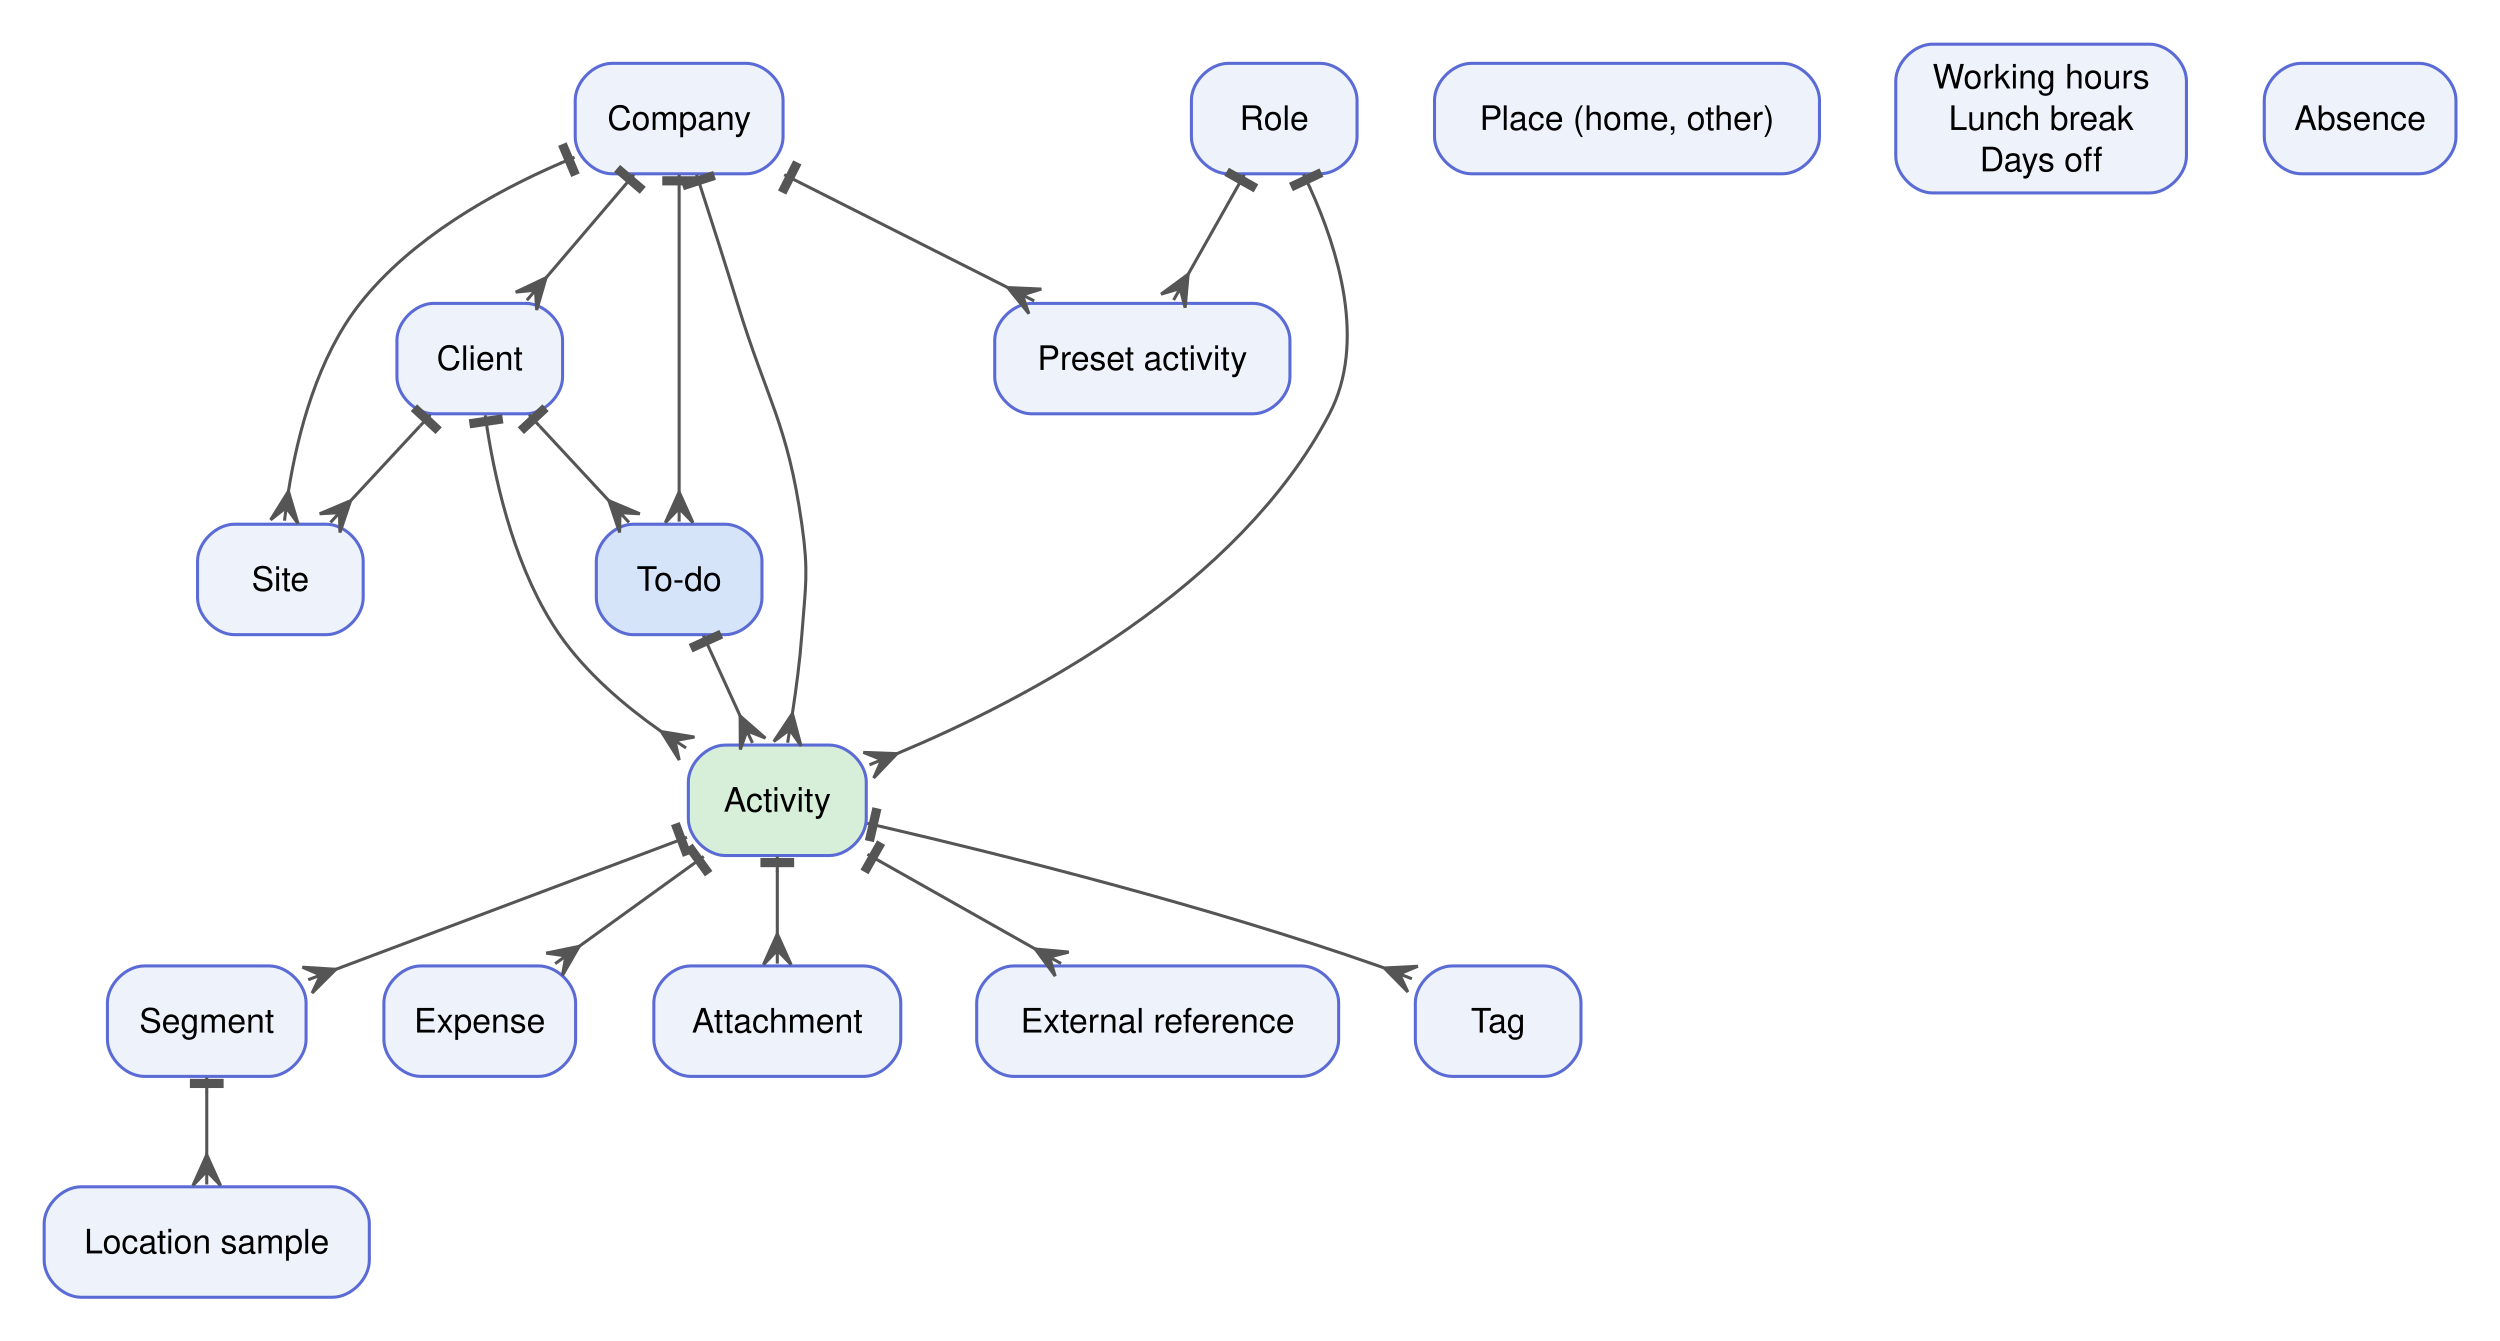
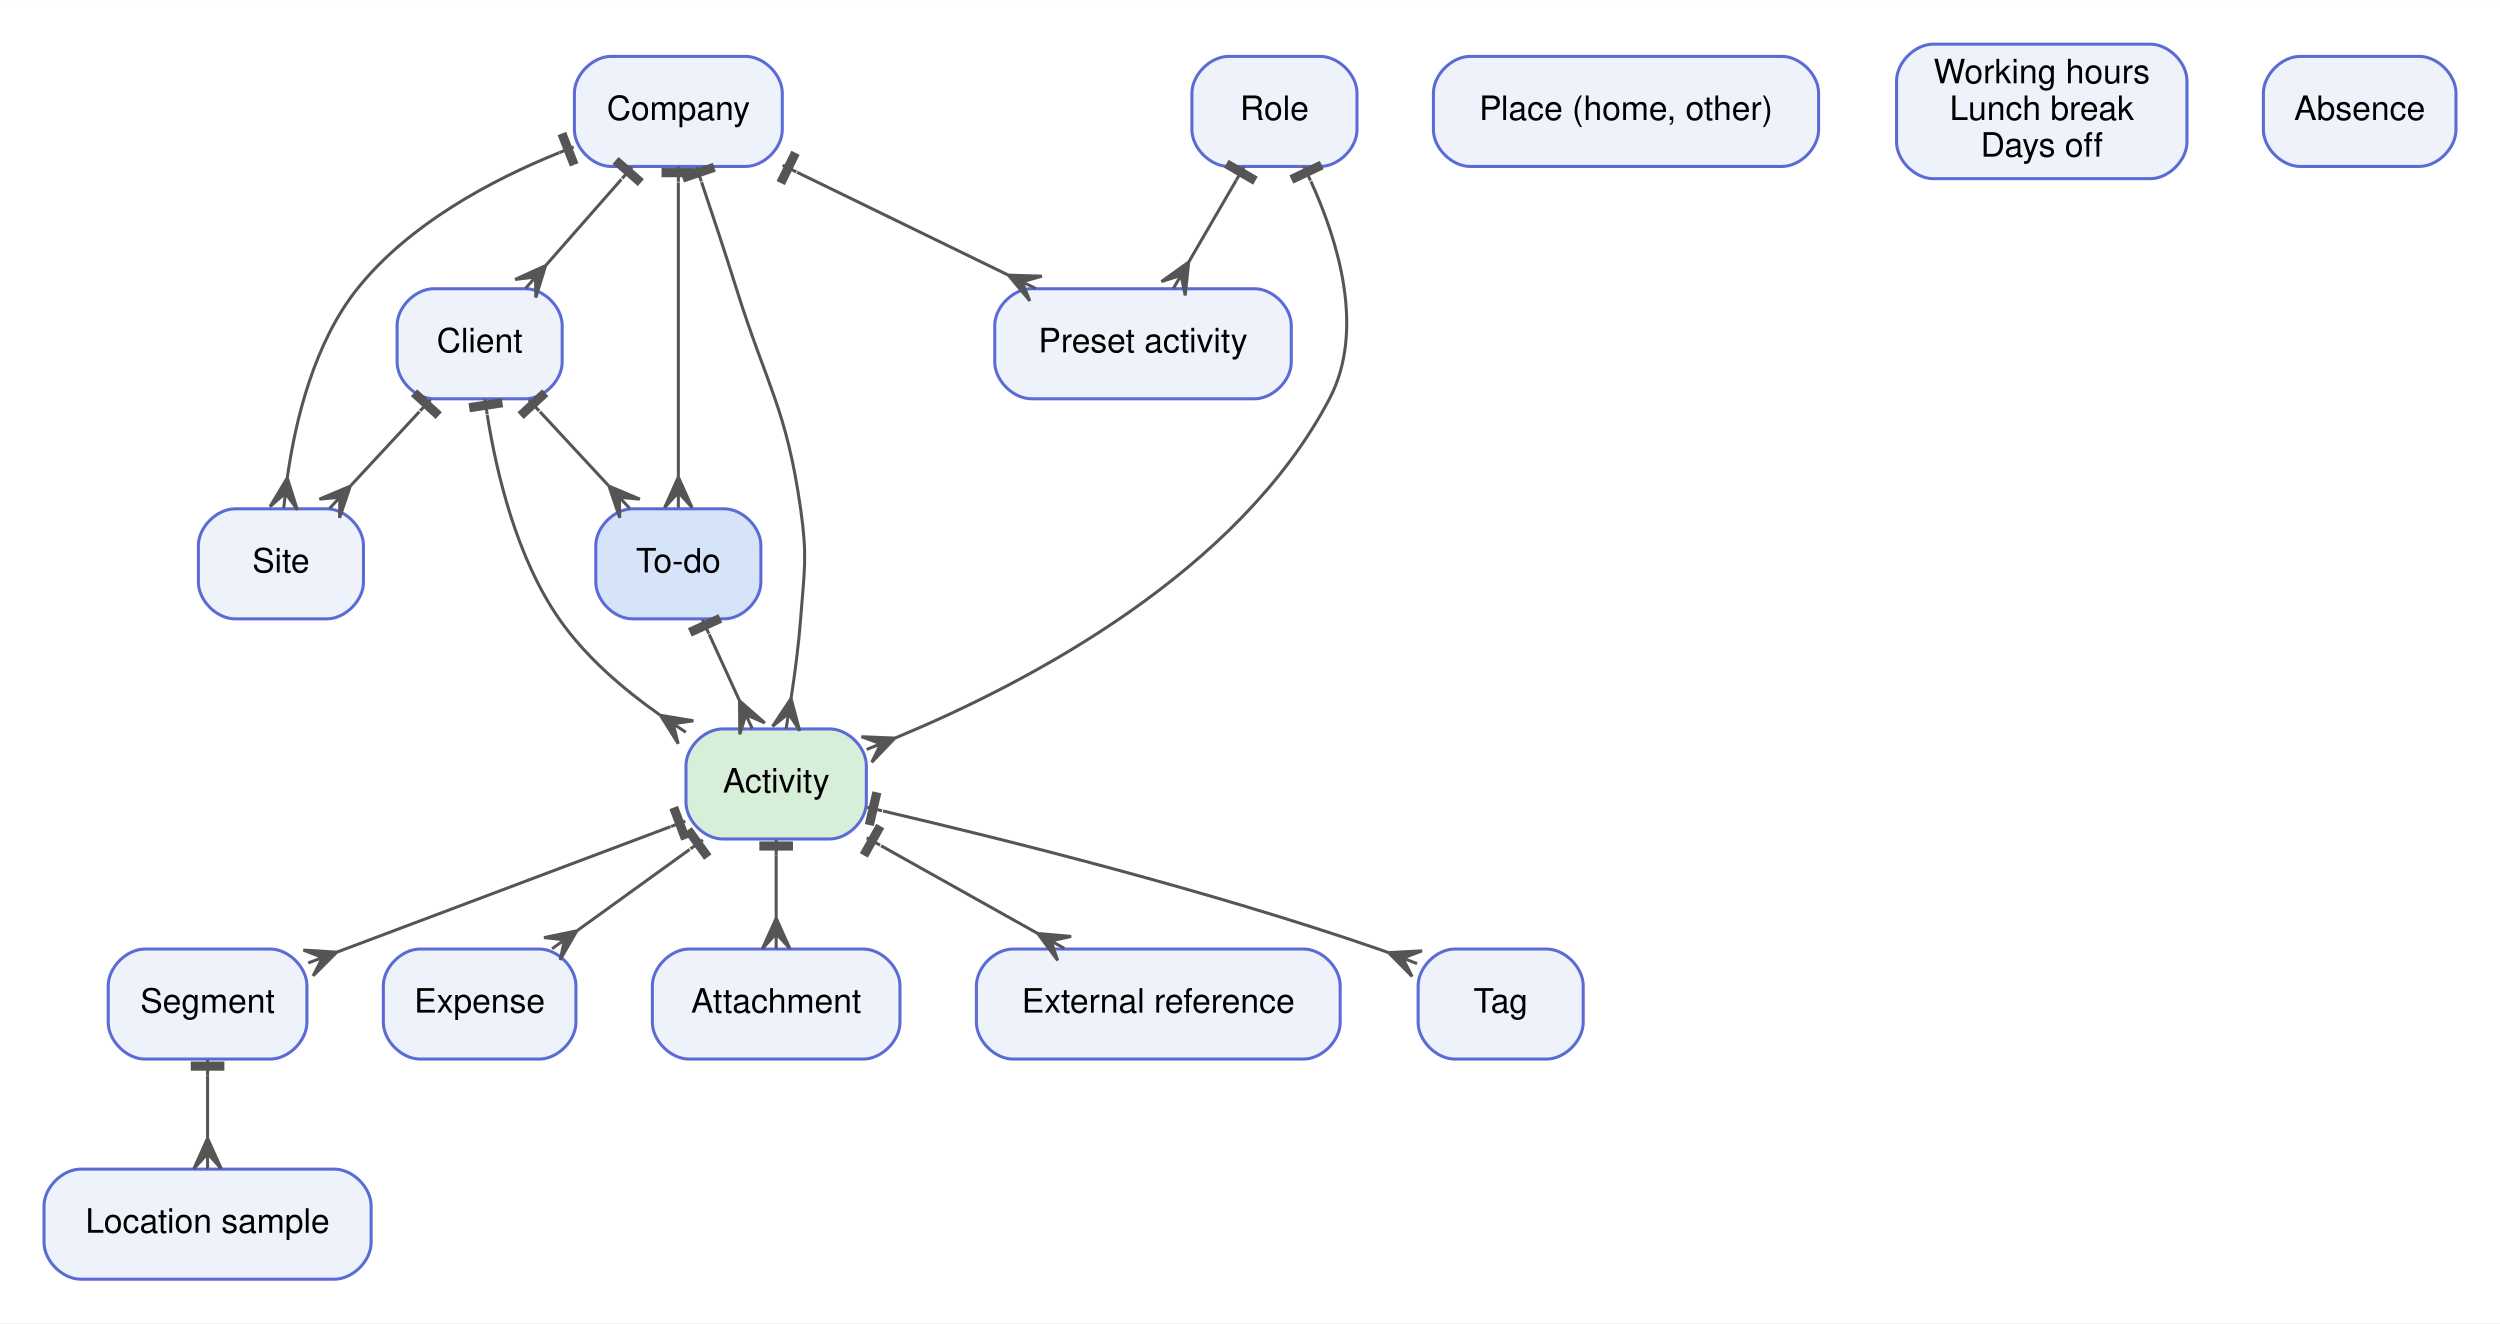
- <svg xmlns="http://www.w3.org/2000/svg" width="815pt" height="437pt" viewBox="0.00 0.00 815.00 437.00">
-   <g id="graph0" class="graph" transform="scale(1 1) rotate(0) translate(14.4 422.9)">
-     <polygon fill="white" stroke="none" points="-14.4,14.4 -14.4,-422.9 800.65,-422.9 800.65,14.4 -14.4,14.4" />
+ <svg xmlns="http://www.w3.org/2000/svg" width="818pt" height="433pt" viewBox="0.00 0.00 817.80 432.80">
+   <g id="graph0" class="graph" transform="scale(1 1) rotate(0) translate(14.4 418.4)">
+     <polygon fill="white" stroke="transparent" points="-14.4,14.4 -14.4,-418.4 803.4,-418.4 803.4,14.4 -14.4,14.4" />
    <g id="node1" class="node">
-       <path fill="#eef2fb" stroke="#5b6bd6" d="M228.88,-402.25C228.88,-402.25 185.12,-402.25 185.12,-402.25 179.12,-402.25 173.12,-396.25 173.12,-390.25 173.12,-390.25 173.12,-378.25 173.12,-378.25 173.12,-372.25 179.12,-366.25 185.12,-366.25 185.12,-366.25 228.88,-366.25 228.88,-366.25 234.88,-366.25 240.88,-372.25 240.88,-378.25 240.88,-378.25 240.88,-390.25 240.88,-390.25 240.88,-396.25 234.88,-402.25 228.88,-402.25" />
-       <text xml:space="preserve" text-anchor="middle" x="207" y="-380.55" font-family="Helvetica,sans-Serif" font-size="11.00">Company</text>
+       <path fill="#eef2fb" stroke="#5b6bd6" d="M229.5,-400C229.5,-400 185.5,-400 185.5,-400 179.5,-400 173.5,-394 173.5,-388 173.5,-388 173.5,-376 173.5,-376 173.5,-370 179.5,-364 185.5,-364 185.5,-364 229.5,-364 229.5,-364 235.5,-364 241.5,-370 241.5,-376 241.5,-376 241.5,-388 241.5,-388 241.5,-394 235.5,-400 229.5,-400" />
+       <text text-anchor="middle" x="207.5" y="-379.2" font-family="Helvetica,sans-Serif" font-size="11.00">Company</text>
    </g>
    <g id="node2" class="node">
-       <path fill="#eef2fb" stroke="#5b6bd6" d="M157,-324C157,-324 127,-324 127,-324 121,-324 115,-318 115,-312 115,-312 115,-300 115,-300 115,-294 121,-288 127,-288 127,-288 157,-288 157,-288 163,-288 169,-294 169,-300 169,-300 169,-312 169,-312 169,-318 163,-324 157,-324" />
-       <text xml:space="preserve" text-anchor="middle" x="142" y="-302.3" font-family="Helvetica,sans-Serif" font-size="11.00">Client</text>
+       <path fill="#eef2fb" stroke="#5b6bd6" d="M157.5,-324C157.5,-324 127.5,-324 127.5,-324 121.5,-324 115.5,-318 115.5,-312 115.5,-312 115.5,-300 115.5,-300 115.5,-294 121.5,-288 127.5,-288 127.5,-288 157.5,-288 157.5,-288 163.5,-288 169.5,-294 169.5,-300 169.5,-300 169.5,-312 169.5,-312 169.5,-318 163.5,-324 157.5,-324" />
+       <text text-anchor="middle" x="142.5" y="-303.2" font-family="Helvetica,sans-Serif" font-size="11.00">Client</text>
    </g>
    <g id="edge1" class="edge">
-       <path fill="none" stroke="#555555" d="M189.19,-362.36C181.28,-353.08 171.89,-342.07 163.59,-332.32" />
-       <polygon fill="#555555" stroke="#555555" points="195.41,-361.94 187.8,-368.43 186.5,-366.91 194.11,-360.42 195.41,-361.94" />
-       <polyline fill="none" stroke="#555555" points="192.25,-365.95 189.01,-362.14" />
-       <polygon fill="#555555" stroke="#555555" points="163.62,-332.36 160.56,-321.83 160.16,-328.3 157.35,-325.01 157.35,-325.01 157.35,-325.01 160.16,-328.3 153.71,-327.67 163.62,-332.36" />
+       <path fill="none" stroke="#555555" d="M188.86,-359.78C181.17,-351.02 172.2,-340.81 164.21,-331.71" />
+       <polygon fill="#555555" stroke="#555555" points="195.52,-359.79 188.01,-366.39 186.69,-364.88 194.2,-358.28 195.52,-359.79" />
+       <polyline fill="none" stroke="#555555" points="192.42,-363.84 189.12,-360.08 " />
+       <polygon fill="#555555" stroke="#555555" points="164.09,-331.58 160.87,-321.1 160.79,-327.83 157.49,-324.07 157.49,-324.07 157.49,-324.07 160.79,-327.83 154.11,-327.04 164.09,-331.58 164.09,-331.58" />
    </g>
    <g id="node3" class="node">
-       <path fill="#eef2fb" stroke="#5b6bd6" d="M92,-252C92,-252 62,-252 62,-252 56,-252 50,-246 50,-240 50,-240 50,-228 50,-228 50,-222 56,-216 62,-216 62,-216 92,-216 92,-216 98,-216 104,-222 104,-228 104,-228 104,-240 104,-240 104,-246 98,-252 92,-252" />
-       <text xml:space="preserve" text-anchor="middle" x="77" y="-230.3" font-family="Helvetica,sans-Serif" font-size="11.00">Site</text>
+       <path fill="#eef2fb" stroke="#5b6bd6" d="M92.5,-252C92.5,-252 62.5,-252 62.5,-252 56.5,-252 50.5,-246 50.5,-240 50.5,-240 50.5,-228 50.5,-228 50.5,-222 56.5,-216 62.5,-216 62.5,-216 92.5,-216 92.5,-216 98.5,-216 104.5,-222 104.5,-228 104.5,-228 104.5,-240 104.5,-240 104.5,-246 98.5,-252 92.5,-252" />
+       <text text-anchor="middle" x="77.5" y="-231.2" font-family="Helvetica,sans-Serif" font-size="11.00">Site</text>
    </g>
    <g id="edge2" class="edge">
-       <path fill="none" stroke="#555555" d="M168.55,-369.79C146.43,-360.22 119.79,-345.25 103,-324 89.09,-306.39 82.62,-281.57 79.61,-262.61" />
-       <polygon fill="#555555" stroke="#555555" points="173.93,-366.64 170.04,-375.85 168.2,-375.07 172.09,-365.86 173.93,-366.64" />
-       <polyline fill="none" stroke="#555555" points="172.91,-371.64 168.3,-369.69" />
-       <polygon fill="#555555" stroke="#555555" points="79.63,-262.73 82.74,-252.22 78.91,-257.45 78.33,-253.15 78.33,-253.15 78.33,-253.15 78.91,-257.45 73.82,-253.43 79.63,-262.73" />
+       <path fill="none" stroke="#555555" d="M168.58,-368.53C146.23,-359.5 119.35,-345.11 102.5,-324 88.46,-306.41 82.3,-281.38 79.6,-262.34" />
+       <polygon fill="#555555" stroke="#555555" points="174.17,-365.36 170.51,-374.67 168.65,-373.93 172.31,-364.63 174.17,-365.36" />
+       <polyline fill="none" stroke="#555555" points="173.27,-370.38 168.62,-368.55 " />
+       <polygon fill="#555555" stroke="#555555" points="79.57,-262.13 82.87,-251.67 78.99,-257.16 78.4,-252.2 78.4,-252.2 78.4,-252.2 78.99,-257.16 73.93,-252.72 79.57,-262.13 79.57,-262.13" />
    </g>
    <g id="node4" class="node">
-       <path fill="#d7efd9" stroke="#5b6bd6" d="M256,-180C256,-180 222,-180 222,-180 216,-180 210,-174 210,-168 210,-168 210,-156 210,-156 210,-150 216,-144 222,-144 222,-144 256,-144 256,-144 262,-144 268,-150 268,-156 268,-156 268,-168 268,-168 268,-174 262,-180 256,-180" />
-       <text xml:space="preserve" text-anchor="middle" x="239" y="-158.3" font-family="Helvetica,sans-Serif" font-size="11.00">Activity</text>
+       <path fill="#d7efd9" stroke="#5b6bd6" d="M257,-180C257,-180 222,-180 222,-180 216,-180 210,-174 210,-168 210,-168 210,-156 210,-156 210,-150 216,-144 222,-144 222,-144 257,-144 257,-144 263,-144 269,-150 269,-156 269,-156 269,-168 269,-168 269,-174 263,-180 257,-180" />
+       <text text-anchor="middle" x="239.5" y="-159.2" font-family="Helvetica,sans-Serif" font-size="11.00">Activity</text>
    </g>
    <g id="edge4" class="edge">
-       <path fill="none" stroke="#555555" d="M214.19,-361.31C217.8,-350.16 222.21,-336.38 226,-324 235.76,-292.13 242.29,-285 247,-252 249.26,-236.16 248.2,-231.96 247,-216 246.37,-207.61 245.19,-198.54 243.92,-190.31" />
-       <polygon fill="#555555" stroke="#555555" points="217.76,-366.51 208.25,-363.42 208.86,-361.52 218.37,-364.61 217.76,-366.51" />
-       <polyline fill="none" stroke="#555555" points="212.69,-365.92 214.24,-361.16" />
-       <polygon fill="#555555" stroke="#555555" points="243.92,-190.31 246.74,-179.71 243.06,-185.05 242.36,-180.77 242.36,-180.77 242.36,-180.77 243.06,-185.05 237.86,-181.17 243.92,-190.31" />
+       <path fill="none" stroke="#555555" d="M215.09,-358.87C218.65,-348.34 222.89,-335.55 226.5,-324 236.44,-292.18 242.79,-285 247.5,-252 249.76,-236.16 248.7,-231.96 247.5,-216 246.86,-207.52 245.66,-198.34 244.38,-190.04" />
+       <polygon fill="#555555" stroke="#555555" points="218.46,-364.5 208.99,-361.29 209.64,-359.4 219.11,-362.61 218.46,-364.5" />
+       <polyline fill="none" stroke="#555555" points="213.41,-363.84 215.01,-359.11 " />
+       <polygon fill="#555555" stroke="#555555" points="244.37,-189.98 247.19,-179.38 243.56,-185.05 242.75,-180.11 242.75,-180.11 242.75,-180.11 243.56,-185.05 238.31,-180.84 244.37,-189.98 244.37,-189.98" />
    </g>
    <g id="node11" class="node">
-       <path fill="#d6e4fa" stroke="#5b6bd6" d="M222,-252C222,-252 192,-252 192,-252 186,-252 180,-246 180,-240 180,-240 180,-228 180,-228 180,-222 186,-216 192,-216 192,-216 222,-216 222,-216 228,-216 234,-222 234,-228 234,-228 234,-240 234,-240 234,-246 228,-252 222,-252" />
-       <text xml:space="preserve" text-anchor="middle" x="207" y="-230.3" font-family="Helvetica,sans-Serif" font-size="11.00">To-do</text>
+       <path fill="#d6e4fa" stroke="#5b6bd6" d="M222.5,-252C222.5,-252 192.5,-252 192.5,-252 186.5,-252 180.5,-246 180.5,-240 180.5,-240 180.5,-228 180.5,-228 180.5,-222 186.5,-216 192.5,-216 192.5,-216 222.5,-216 222.5,-216 228.5,-216 234.5,-222 234.5,-228 234.5,-228 234.5,-240 234.5,-240 234.5,-246 228.5,-252 222.5,-252" />
+       <text text-anchor="middle" x="207.5" y="-231.2" font-family="Helvetica,sans-Serif" font-size="11.00">To-do</text>
    </g>
    <g id="edge14" class="edge">
-       <path fill="none" stroke="#555555" d="M207,-361.02C207,-334.76 207,-291.04 207,-262.62" />
-       <polygon fill="#555555" stroke="#555555" points="212,-364.95 202,-364.95 202,-362.95 212,-362.95 212,-364.95" />
-       <polyline fill="none" stroke="#555555" points="207,-365.95 207,-360.95" />
-       <polygon fill="#555555" stroke="#555555" points="207,-262.52 211.5,-252.52 207,-257.19 207,-252.86 207,-252.86 207,-252.86 207,-257.19 202.5,-252.52 207,-262.52" />
+       <path fill="none" stroke="#555555" d="M207.5,-358.78C207.5,-333.01 207.5,-290.51 207.5,-262.63" />
+       <polygon fill="#555555" stroke="#555555" points="212.5,-362.97 202.5,-362.97 202.5,-360.97 212.5,-360.97 212.5,-362.97" />
+       <polyline fill="none" stroke="#555555" points="207.5,-363.97 207.5,-358.97 " />
+       <polygon fill="#555555" stroke="#555555" points="207.5,-262.38 212,-252.38 207.5,-257.38 207.5,-252.38 207.5,-252.38 207.5,-252.38 207.5,-257.38 203,-252.38 207.5,-262.38 207.5,-262.38" />
    </g>
    <g id="node12" class="node">
-       <path fill="#eef2fb" stroke="#5b6bd6" d="M394.12,-324C394.12,-324 321.88,-324 321.88,-324 315.88,-324 309.88,-318 309.88,-312 309.88,-312 309.88,-300 309.88,-300 309.88,-294 315.88,-288 321.88,-288 321.88,-288 394.12,-288 394.12,-288 400.12,-288 406.12,-294 406.12,-300 406.12,-300 406.12,-312 406.12,-312 406.12,-318 400.12,-324 394.12,-324" />
-       <text xml:space="preserve" text-anchor="middle" x="358" y="-302.3" font-family="Helvetica,sans-Serif" font-size="11.00">Preset activity</text>
+       <path fill="#eef2fb" stroke="#5b6bd6" d="M396,-324C396,-324 323,-324 323,-324 317,-324 311,-318 311,-312 311,-312 311,-300 311,-300 311,-294 317,-288 323,-288 323,-288 396,-288 396,-288 402,-288 408,-294 408,-300 408,-300 408,-312 408,-312 408,-318 402,-324 396,-324" />
+       <text text-anchor="middle" x="359.5" y="-303.2" font-family="Helvetica,sans-Serif" font-size="11.00">Preset activity</text>
    </g>
    <g id="edge17" class="edge">
-       <path fill="none" stroke="#555555" d="M245.66,-363.73C266.54,-353.18 292.4,-340.12 314.05,-329.19" />
-       <polygon fill="#555555" stroke="#555555" points="244.41,-369.96 239.9,-361.03 241.69,-360.13 246.2,-369.06 244.41,-369.96" />
-       <polyline fill="none" stroke="#555555" points="241.26,-365.95 245.73,-363.69" />
-       <polygon fill="#555555" stroke="#555555" points="314.12,-329.16 325.08,-328.67 318.89,-326.75 322.75,-324.8 322.75,-324.8 322.75,-324.8 318.89,-326.75 321.02,-320.63 314.12,-329.16" />
+       <path fill="none" stroke="#555555" d="M246.34,-362.09C267.41,-351.83 293.54,-339.11 315.38,-328.48" />
+       <polygon fill="#555555" stroke="#555555" points="244.7,-368.45 240.32,-359.46 242.12,-358.58 246.5,-367.58 244.7,-368.45" />
+       <polyline fill="none" stroke="#555555" points="241.61,-364.39 246.11,-362.2 " />
+       <polygon fill="#555555" stroke="#555555" points="315.46,-328.44 326.42,-328.11 319.95,-326.25 324.45,-324.06 324.45,-324.06 324.45,-324.06 319.95,-326.25 322.48,-320.02 315.46,-328.44 315.46,-328.44" />
    </g>
    <g id="edge3" class="edge">
-       <path fill="none" stroke="#555555" d="M122.53,-284.03C115.43,-276.39 107.33,-267.67 99.96,-259.72" />
-       <polygon fill="#555555" stroke="#555555" points="128.92,-283.56 121.59,-290.37 120.23,-288.9 127.56,-282.1 128.92,-283.56" />
-       <polyline fill="none" stroke="#555555" points="125.93,-287.7 122.53,-284.03" />
-       <polygon fill="#555555" stroke="#555555" points="99.91,-259.68 96.41,-249.29 96.28,-255.77 93.34,-252.59 93.34,-252.59 93.34,-252.59 96.28,-255.77 89.81,-255.41 99.91,-259.68" />
+       <path fill="none" stroke="#555555" d="M122.78,-283.77C115.72,-276.16 107.7,-267.52 100.39,-259.65" />
+       <polygon fill="#555555" stroke="#555555" points="129.42,-283.56 122.09,-290.37 120.73,-288.9 128.06,-282.1 129.42,-283.56" />
+       <polyline fill="none" stroke="#555555" points="126.43,-287.7 123.03,-284.03 " />
+       <polygon fill="#555555" stroke="#555555" points="100.19,-259.43 96.68,-249.04 96.78,-255.77 93.38,-252.1 93.38,-252.1 93.38,-252.1 96.78,-255.77 90.09,-255.17 100.19,-259.43 100.19,-259.43" />
    </g>
    <g id="edge5" class="edge">
-       <path fill="none" stroke="#555555" d="M144.47,-282.86C147.49,-263.75 154.04,-236.11 168,-216 176.61,-203.6 189.06,-192.91 201.14,-184.45" />
-       <polygon fill="#555555" stroke="#555555" points="148.87,-287.27 138.98,-285.8 139.27,-283.83 149.16,-285.29 148.87,-287.27" />
-       <polyline fill="none" stroke="#555555" points="143.78,-287.53 144.51,-282.58" />
-       <polygon fill="#555555" stroke="#555555" points="201.2,-184.41 212.01,-182.62 205.64,-181.46 209.25,-179.06 209.25,-179.06 209.25,-179.06 205.64,-181.46 207.03,-175.13 201.2,-184.41" />
+       <path fill="none" stroke="#555555" d="M144.99,-282.72C148.02,-263.61 154.57,-236.06 168.5,-216 177.04,-203.7 189.36,-193.09 201.34,-184.66" />
+       <polygon fill="#555555" stroke="#555555" points="149.32,-287.62 139.43,-286.15 139.72,-284.17 149.62,-285.64 149.32,-287.62" />
+       <polyline fill="none" stroke="#555555" points="144.23,-287.87 144.96,-282.93 " />
+       <polygon fill="#555555" stroke="#555555" points="201.63,-184.47 212.44,-182.66 205.79,-181.69 209.95,-178.92 209.95,-178.92 209.95,-178.92 205.79,-181.69 207.45,-175.17 201.63,-184.47 201.63,-184.47" />
    </g>
    <g id="edge15" class="edge">
-       <path fill="none" stroke="#555555" d="M161.47,-284.03C168.57,-276.39 176.67,-267.67 184.04,-259.72" />
-       <polygon fill="#555555" stroke="#555555" points="162.41,-290.37 155.08,-283.56 156.44,-282.1 163.77,-288.9 162.41,-290.37" />
-       <polyline fill="none" stroke="#555555" points="158.07,-287.7 161.47,-284.03" />
-       <polygon fill="#555555" stroke="#555555" points="184.09,-259.68 194.19,-255.41 187.72,-255.77 190.66,-252.59 190.66,-252.59 190.66,-252.59 187.72,-255.77 187.59,-249.29 184.09,-259.68" />
+       <path fill="none" stroke="#555555" d="M162.22,-283.77C169.28,-276.16 177.3,-267.52 184.61,-259.65" />
+       <polygon fill="#555555" stroke="#555555" points="162.91,-290.37 155.58,-283.56 156.94,-282.1 164.27,-288.9 162.91,-290.37" />
+       <polyline fill="none" stroke="#555555" points="158.57,-287.7 161.97,-284.03 " />
+       <polygon fill="#555555" stroke="#555555" points="184.81,-259.43 194.91,-255.17 188.22,-255.77 191.62,-252.1 191.62,-252.1 191.62,-252.1 188.22,-255.77 188.32,-249.04 184.81,-259.43 184.81,-259.43" />
    </g>
    <g id="node5" class="node">
-       <path fill="#eef2fb" stroke="#5b6bd6" d="M73.38,-108C73.38,-108 32.62,-108 32.62,-108 26.62,-108 20.62,-102 20.62,-96 20.62,-96 20.62,-84 20.62,-84 20.62,-78 26.62,-72 32.62,-72 32.62,-72 73.38,-72 73.38,-72 79.38,-72 85.38,-78 85.38,-84 85.38,-84 85.38,-96 85.38,-96 85.38,-102 79.38,-108 73.38,-108" />
-       <text xml:space="preserve" text-anchor="middle" x="53" y="-86.3" font-family="Helvetica,sans-Serif" font-size="11.00">Segment</text>
+       <path fill="#eef2fb" stroke="#5b6bd6" d="M74,-108C74,-108 33,-108 33,-108 27,-108 21,-102 21,-96 21,-96 21,-84 21,-84 21,-78 27,-72 33,-72 33,-72 74,-72 74,-72 80,-72 86,-78 86,-84 86,-84 86,-96 86,-96 86,-102 80,-108 74,-108" />
+       <text text-anchor="middle" x="53.5" y="-87.2" font-family="Helvetica,sans-Serif" font-size="11.00">Segment</text>
    </g>
    <g id="edge6" class="edge">
-       <path fill="none" stroke="#555555" d="M205.09,-148.27C176.53,-137.55 134.59,-121.79 98,-108 96.98,-107.62 95.96,-107.23 94.92,-106.84" />
-       <polygon fill="#555555" stroke="#555555" points="210.38,-144.92 206.86,-154.28 204.99,-153.58 208.51,-144.21 210.38,-144.92" />
-       <polyline fill="none" stroke="#555555" points="209.56,-149.95 204.88,-148.19" />
-       <polygon fill="#555555" stroke="#555555" points="95.11,-106.91 87.34,-99.17 90.12,-105.03 86.07,-103.5 86.07,-103.5 86.07,-103.5 90.12,-105.03 84.17,-107.59 95.11,-106.91" />
+       <path fill="none" stroke="#555555" d="M204.97,-148.04C176.42,-137.32 134.82,-121.69 98.5,-108 97.65,-107.68 96.78,-107.35 95.91,-107.02" />
+       <polygon fill="#555555" stroke="#555555" points="210.61,-144.81 207.09,-154.18 205.22,-153.47 208.74,-144.11 210.61,-144.81" />
+       <polyline fill="none" stroke="#555555" points="209.79,-149.85 205.11,-148.09 " />
+       <polygon fill="#555555" stroke="#555555" points="95.79,-106.98 88.02,-99.24 91.11,-105.21 86.43,-103.45 86.43,-103.45 86.43,-103.45 91.11,-105.21 84.84,-107.66 95.79,-106.98 95.79,-106.98" />
    </g>
    <g id="node6" class="node">
-       <path fill="#eef2fb" stroke="#5b6bd6" d="M161.25,-108C161.25,-108 122.75,-108 122.75,-108 116.75,-108 110.75,-102 110.75,-96 110.75,-96 110.75,-84 110.75,-84 110.75,-78 116.75,-72 122.75,-72 122.75,-72 161.25,-72 161.25,-72 167.25,-72 173.25,-78 173.25,-84 173.25,-84 173.25,-96 173.25,-96 173.25,-102 167.25,-108 161.25,-108" />
-       <text xml:space="preserve" text-anchor="middle" x="142" y="-86.3" font-family="Helvetica,sans-Serif" font-size="11.00">Expense</text>
+       <path fill="#eef2fb" stroke="#5b6bd6" d="M162,-108C162,-108 123,-108 123,-108 117,-108 111,-102 111,-96 111,-96 111,-84 111,-84 111,-78 117,-72 123,-72 123,-72 162,-72 162,-72 168,-72 174,-78 174,-84 174,-84 174,-96 174,-96 174,-102 168,-108 162,-108" />
+       <text text-anchor="middle" x="142.5" y="-87.2" font-family="Helvetica,sans-Serif" font-size="11.00">Expense</text>
    </g>
    <g id="edge8" class="edge">
-       <path fill="none" stroke="#555555" d="M211.09,-140.86C199.62,-132.58 186.28,-122.95 174.39,-114.37" />
-       <polygon fill="#555555" stroke="#555555" points="217.14,-139.06 211.29,-147.17 209.66,-146 215.52,-137.89 217.14,-139.06" />
-       <polyline fill="none" stroke="#555555" points="215.02,-143.7 210.97,-140.77" />
-       <polygon fill="#555555" stroke="#555555" points="174.42,-114.39 168.94,-104.89 170.09,-111.27 166.58,-108.74 166.58,-108.74 166.58,-108.74 170.09,-111.27 163.68,-112.19 174.42,-114.39" />
+       <path fill="none" stroke="#555555" d="M211.19,-140.57C199.7,-132.27 186.36,-122.65 174.52,-114.1" />
+       <polygon fill="#555555" stroke="#555555" points="217.64,-139.06 211.79,-147.17 210.16,-146 216.02,-137.89 217.64,-139.06" />
+       <polyline fill="none" stroke="#555555" points="215.52,-143.7 211.47,-140.77 " />
+       <polygon fill="#555555" stroke="#555555" points="174.31,-113.96 168.84,-104.46 170.26,-111.03 166.2,-108.1 166.2,-108.1 166.2,-108.1 170.26,-111.03 163.57,-111.75 174.31,-113.96 174.31,-113.96" />
    </g>
    <g id="node7" class="node">
-       <path fill="#eef2fb" stroke="#5b6bd6" d="M267.25,-108C267.25,-108 210.75,-108 210.75,-108 204.75,-108 198.75,-102 198.75,-96 198.75,-96 198.75,-84 198.75,-84 198.75,-78 204.75,-72 210.75,-72 210.75,-72 267.25,-72 267.25,-72 273.25,-72 279.25,-78 279.25,-84 279.25,-84 279.25,-96 279.25,-96 279.25,-102 273.25,-108 267.25,-108" />
-       <text xml:space="preserve" text-anchor="middle" x="239" y="-86.3" font-family="Helvetica,sans-Serif" font-size="11.00">Attachment</text>
+       <path fill="#eef2fb" stroke="#5b6bd6" d="M268,-108C268,-108 211,-108 211,-108 205,-108 199,-102 199,-96 199,-96 199,-84 199,-84 199,-78 205,-72 211,-72 211,-72 268,-72 268,-72 274,-72 280,-78 280,-84 280,-84 280,-96 280,-96 280,-102 274,-108 268,-108" />
+       <text text-anchor="middle" x="239.5" y="-87.2" font-family="Helvetica,sans-Serif" font-size="11.00">Attachment</text>
    </g>
    <g id="edge9" class="edge">
-       <path fill="none" stroke="#555555" d="M239,-138.95C239,-132.42 239,-125.17 239,-118.34" />
-       <polygon fill="#555555" stroke="#555555" points="244,-142.7 234,-142.7 234,-140.7 244,-140.7 244,-142.7" />
-       <polyline fill="none" stroke="#555555" points="239,-143.7 239,-138.7" />
-       <polygon fill="#555555" stroke="#555555" points="239,-118.44 243.5,-108.44 239,-113.1 239,-108.77 239,-108.77 239,-108.77 239,-113.1 234.5,-108.44 239,-118.44" />
+       <path fill="none" stroke="#555555" d="M239.5,-138.68C239.5,-132.18 239.5,-125.01 239.5,-118.25" />
+       <polygon fill="#555555" stroke="#555555" points="244.5,-142.7 234.5,-142.7 234.5,-140.7 244.5,-140.7 244.5,-142.7" />
+       <polyline fill="none" stroke="#555555" points="239.5,-143.7 239.5,-138.7 " />
+       <polygon fill="#555555" stroke="#555555" points="239.5,-118.1 244,-108.1 239.5,-113.1 239.5,-108.1 239.5,-108.1 239.5,-108.1 239.5,-113.1 235,-108.1 239.5,-118.1 239.5,-118.1" />
    </g>
    <g id="node8" class="node">
-       <path fill="#eef2fb" stroke="#5b6bd6" d="M410,-108C410,-108 316,-108 316,-108 310,-108 304,-102 304,-96 304,-96 304,-84 304,-84 304,-78 310,-72 316,-72 316,-72 410,-72 410,-72 416,-72 422,-78 422,-84 422,-84 422,-96 422,-96 422,-102 416,-108 410,-108" />
-       <text xml:space="preserve" text-anchor="middle" x="363" y="-86.3" font-family="Helvetica,sans-Serif" font-size="11.00">External reference</text>
+       <path fill="#eef2fb" stroke="#5b6bd6" d="M412,-108C412,-108 317,-108 317,-108 311,-108 305,-102 305,-96 305,-96 305,-84 305,-84 305,-78 311,-72 317,-72 317,-72 412,-72 412,-72 418,-72 424,-78 424,-84 424,-84 424,-96 424,-96 424,-102 418,-108 412,-108" />
+       <text text-anchor="middle" x="364.5" y="-87.2" font-family="Helvetica,sans-Serif" font-size="11.00">External reference</text>
    </g>
    <g id="edge10" class="edge">
-       <path fill="none" stroke="#555555" d="M272.52,-142.08C288.17,-133.24 306.92,-122.66 323.28,-113.42" />
-       <polygon fill="#555555" stroke="#555555" points="271.72,-148.27 266.8,-139.57 268.54,-138.58 273.46,-147.29 271.72,-148.27" />
-       <polyline fill="none" stroke="#555555" points="268.39,-144.41 272.74,-141.95" />
-       <polygon fill="#555555" stroke="#555555" points="323.09,-113.53 334.02,-112.53 327.74,-110.9 331.51,-108.78 331.51,-108.78 331.51,-108.78 327.74,-110.9 329.59,-104.69 323.09,-113.53" />
+       <path fill="none" stroke="#555555" d="M273.8,-141.79C289.63,-132.93 308.51,-122.35 324.94,-113.15" />
+       <polygon fill="#555555" stroke="#555555" points="272.44,-148.28 267.55,-139.56 269.3,-138.58 274.18,-147.31 272.44,-148.28" />
+       <polyline fill="none" stroke="#555555" points="269.12,-144.41 273.49,-141.97 " />
+       <polygon fill="#555555" stroke="#555555" points="325.06,-113.09 335.98,-112.13 329.42,-110.64 333.78,-108.2 333.78,-108.2 333.78,-108.2 329.42,-110.64 331.59,-104.27 325.06,-113.09 325.06,-113.09" />
    </g>
    <g id="node9" class="node">
-       <path fill="#eef2fb" stroke="#5b6bd6" d="M489,-108C489,-108 459,-108 459,-108 453,-108 447,-102 447,-96 447,-96 447,-84 447,-84 447,-78 453,-72 459,-72 459,-72 489,-72 489,-72 495,-72 501,-78 501,-84 501,-84 501,-96 501,-96 501,-102 495,-108 489,-108" />
-       <text xml:space="preserve" text-anchor="middle" x="474" y="-86.3" font-family="Helvetica,sans-Serif" font-size="11.00">Tag</text>
+       <path fill="#eef2fb" stroke="#5b6bd6" d="M491.5,-108C491.5,-108 461.5,-108 461.5,-108 455.5,-108 449.5,-102 449.5,-96 449.5,-96 449.5,-84 449.5,-84 449.5,-78 455.5,-72 461.5,-72 461.5,-72 491.5,-72 491.5,-72 497.5,-72 503.5,-78 503.5,-84 503.5,-84 503.5,-96 503.5,-96 503.5,-102 497.5,-108 491.5,-108" />
+       <text text-anchor="middle" x="476.5" y="-87.2" font-family="Helvetica,sans-Serif" font-size="11.00">Tag</text>
    </g>
    <g id="edge11" class="edge">
-       <path fill="none" stroke="#555555" d="M272.97,-153.42C312.43,-144.25 379.23,-127.58 435,-108 435.59,-107.79 436.18,-107.58 436.77,-107.37" />
-       <polygon fill="#555555" stroke="#555555" points="270.4,-159.15 268.15,-149.4 270.1,-148.95 272.35,-158.69 270.4,-159.15" />
-       <polyline fill="none" stroke="#555555" points="268.3,-154.5 273.17,-153.37" />
-       <polygon fill="#555555" stroke="#555555" points="436.87,-107.33 447.82,-107.9 441.84,-105.39 445.88,-103.82 445.88,-103.82 445.88,-103.82 441.84,-105.39 444.56,-99.51 436.87,-107.33" />
+       <path fill="none" stroke="#555555" d="M274.44,-153.15C314.17,-143.88 380.75,-127.24 436.5,-108 437.53,-107.64 438.58,-107.27 439.63,-106.89" />
+       <polygon fill="#555555" stroke="#555555" points="271.36,-159 269.1,-149.26 271.05,-148.81 273.31,-158.55 271.36,-159" />
+       <polyline fill="none" stroke="#555555" points="269.26,-154.36 274.13,-153.23 " />
+       <polygon fill="#555555" stroke="#555555" points="439.82,-106.82 450.77,-107.41 444.49,-105.02 449.15,-103.22 449.15,-103.22 449.15,-103.22 444.49,-105.02 447.53,-99.02 439.82,-106.82 439.82,-106.82" />
    </g>
    <g id="node13" class="node">
-       <path fill="#eef2fb" stroke="#5b6bd6" d="M94,-36C94,-36 12,-36 12,-36 6,-36 0,-30 0,-24 0,-24 0,-12 0,-12 0,-6 6,0 12,0 12,0 94,0 94,0 100,0 106,-6 106,-12 106,-12 106,-24 106,-24 106,-30 100,-36 94,-36" />
-       <text xml:space="preserve" text-anchor="middle" x="53" y="-14.3" font-family="Helvetica,sans-Serif" font-size="11.00">Location sample</text>
+       <path fill="#eef2fb" stroke="#5b6bd6" d="M95,-36C95,-36 12,-36 12,-36 6,-36 0,-30 0,-24 0,-24 0,-12 0,-12 0,-6 6,0 12,0 12,0 95,0 95,0 101,0 107,-6 107,-12 107,-12 107,-24 107,-24 107,-30 101,-36 95,-36" />
+       <text text-anchor="middle" x="53.5" y="-15.2" font-family="Helvetica,sans-Serif" font-size="11.00">Location sample</text>
    </g>
    <g id="edge7" class="edge">
-       <path fill="none" stroke="#555555" d="M53,-66.95C53,-60.42 53,-53.17 53,-46.34" />
-       <polygon fill="#555555" stroke="#555555" points="58,-70.7 48,-70.7 48,-68.7 58,-68.7 58,-70.7" />
-       <polyline fill="none" stroke="#555555" points="53,-71.7 53,-66.7" />
-       <polygon fill="#555555" stroke="#555555" points="53,-46.44 57.5,-36.44 53,-41.1 53,-36.77 53,-36.77 53,-36.77 53,-41.1 48.5,-36.44 53,-46.44" />
+       <path fill="none" stroke="#555555" d="M53.5,-66.68C53.5,-60.18 53.5,-53.01 53.5,-46.25" />
+       <polygon fill="#555555" stroke="#555555" points="58.5,-70.7 48.5,-70.7 48.5,-68.7 58.5,-68.7 58.5,-70.7" />
+       <polyline fill="none" stroke="#555555" points="53.5,-71.7 53.5,-66.7 " />
+       <polygon fill="#555555" stroke="#555555" points="53.5,-46.1 58,-36.1 53.5,-41.1 53.5,-36.1 53.5,-36.1 53.5,-36.1 53.5,-41.1 49,-36.1 53.5,-46.1 53.5,-46.1" />
    </g>
    <g id="node10" class="node">
-       <path fill="#eef2fb" stroke="#5b6bd6" d="M416,-402.25C416,-402.25 386,-402.25 386,-402.25 380,-402.25 374,-396.25 374,-390.25 374,-390.25 374,-378.25 374,-378.25 374,-372.25 380,-366.25 386,-366.25 386,-366.25 416,-366.25 416,-366.25 422,-366.25 428,-372.25 428,-378.25 428,-378.25 428,-390.25 428,-390.25 428,-396.25 422,-402.25 416,-402.25" />
-       <text xml:space="preserve" text-anchor="middle" x="401" y="-380.55" font-family="Helvetica,sans-Serif" font-size="11.00">Role</text>
+       <path fill="#eef2fb" stroke="#5b6bd6" d="M417.5,-400C417.5,-400 387.5,-400 387.5,-400 381.5,-400 375.5,-394 375.5,-388 375.5,-388 375.5,-376 375.5,-376 375.5,-370 381.5,-364 387.5,-364 387.5,-364 417.5,-364 417.5,-364 423.5,-364 429.5,-370 429.5,-376 429.5,-376 429.5,-388 429.5,-388 429.5,-394 423.5,-400 417.5,-400" />
+       <text text-anchor="middle" x="402.5" y="-379.2" font-family="Helvetica,sans-Serif" font-size="11.00">Role</text>
    </g>
    <g id="edge12" class="edge">
-       <path fill="none" stroke="#555555" d="M412.63,-361.72C421.8,-341.62 431.18,-311.29 419,-288 389.41,-231.43 321.27,-195.31 277.83,-177.14" />
-       <polygon fill="#555555" stroke="#555555" points="415.51,-367.33 406.47,-363.06 407.32,-361.26 416.37,-365.53 415.51,-367.33" />
-       <polyline fill="none" stroke="#555555" points="410.56,-366.1 412.7,-361.58" />
-       <polygon fill="#555555" stroke="#555555" points="278.01,-177.21 270.43,-169.28 273.06,-175.21 269.05,-173.58 269.05,-173.58 269.05,-173.58 273.06,-175.21 267.05,-177.62 278.01,-177.21" />
+       <path fill="none" stroke="#555555" d="M414.41,-359.14C423.37,-339.51 432.26,-310.42 420.5,-288 390.73,-231.25 322.21,-195.19 278.54,-177.08" />
+       <polygon fill="#555555" stroke="#555555" points="417.09,-365.15 408.05,-360.87 408.91,-359.06 417.94,-363.35 417.09,-365.15" />
+       <polyline fill="none" stroke="#555555" points="412.14,-363.91 414.28,-359.4 " />
+       <polygon fill="#555555" stroke="#555555" points="278.36,-177.01 270.77,-169.1 273.73,-175.14 269.09,-173.28 269.09,-173.28 269.09,-173.28 273.73,-175.14 267.41,-177.45 278.36,-177.01 278.36,-177.01" />
    </g>
    <g id="edge16" class="edge">
-       <path fill="none" stroke="#555555" d="M388.87,-361.74C383.89,-352.91 378.08,-342.61 372.85,-333.33" />
-       <polygon fill="#555555" stroke="#555555" points="395.11,-362.62 386.4,-367.53 385.41,-365.79 394.12,-360.88 395.11,-362.62" />
-       <polyline fill="none" stroke="#555555" points="391.24,-365.95 388.79,-361.59" />
-       <polygon fill="#555555" stroke="#555555" points="372.94,-333.5 371.95,-322.58 370.32,-328.85 368.2,-325.08 368.2,-325.08 368.2,-325.08 370.32,-328.85 364.11,-327 372.94,-333.5" />
+       <path fill="none" stroke="#555555" d="M390,-359.49C385.14,-351.12 379.53,-341.47 374.46,-332.74" />
+       <polygon fill="#555555" stroke="#555555" points="396.35,-360.46 387.7,-365.48 386.7,-363.76 395.34,-358.73 396.35,-360.46" />
+       <polyline fill="none" stroke="#555555" points="392.53,-363.84 390.01,-359.51 " />
+       <polygon fill="#555555" stroke="#555555" points="374.44,-332.72 373.31,-321.81 371.93,-328.39 369.42,-324.07 369.42,-324.07 369.42,-324.07 371.93,-328.39 365.53,-326.33 374.44,-332.72 374.44,-332.72" />
    </g>
    <g id="edge13" class="edge">
-       <path fill="none" stroke="#555555" d="M216.95,-211.23C220.1,-204.33 223.62,-196.64 226.9,-189.46" />
-       <polygon fill="#555555" stroke="#555555" points="219.87,-216.87 210.78,-212.71 211.61,-210.89 220.7,-215.05 219.87,-216.87" />
-       <polyline fill="none" stroke="#555555" points="214.91,-215.7 216.99,-211.15" />
-       <polygon fill="#555555" stroke="#555555" points="226.88,-189.5 235.13,-182.28 229.1,-184.65 230.9,-180.71 230.9,-180.71 230.9,-180.71 229.1,-184.65 226.95,-178.54 226.88,-189.5" />
+       <path fill="none" stroke="#555555" d="M217.58,-210.95C220.71,-204.1 224.19,-196.48 227.45,-189.37" />
+       <polygon fill="#555555" stroke="#555555" points="220.37,-216.87 211.28,-212.71 212.11,-210.89 221.2,-215.05 220.37,-216.87" />
+       <polyline fill="none" stroke="#555555" points="215.41,-215.7 217.49,-211.15 " />
+       <polygon fill="#555555" stroke="#555555" points="227.52,-189.2 235.77,-181.98 229.6,-184.65 231.68,-180.1 231.68,-180.1 231.68,-180.1 229.6,-184.65 227.59,-178.23 227.52,-189.2 227.52,-189.2" />
    </g>
    <g id="node14" class="node">
-       <path fill="#eef2fb" stroke="#5b6bd6" d="M566.75,-402.25C566.75,-402.25 465.25,-402.25 465.25,-402.25 459.25,-402.25 453.25,-396.25 453.25,-390.25 453.25,-390.25 453.25,-378.25 453.25,-378.25 453.25,-372.25 459.25,-366.25 465.25,-366.25 465.25,-366.25 566.75,-366.25 566.75,-366.25 572.75,-366.25 578.75,-372.25 578.75,-378.25 578.75,-378.25 578.75,-390.25 578.75,-390.25 578.75,-396.25 572.75,-402.25 566.75,-402.25" />
-       <text xml:space="preserve" text-anchor="middle" x="516" y="-380.55" font-family="Helvetica,sans-Serif" font-size="11.00">Place (home, other)</text>
+       <path fill="#eef2fb" stroke="#5b6bd6" d="M568.5,-400C568.5,-400 466.5,-400 466.5,-400 460.5,-400 454.5,-394 454.5,-388 454.5,-388 454.5,-376 454.5,-376 454.5,-370 460.5,-364 466.5,-364 466.5,-364 568.5,-364 568.5,-364 574.5,-364 580.5,-370 580.5,-376 580.5,-376 580.5,-388 580.5,-388 580.5,-394 574.5,-400 568.5,-400" />
+       <text text-anchor="middle" x="517.5" y="-379.2" font-family="Helvetica,sans-Serif" font-size="11.00">Place (home, other)</text>
    </g>
    <g id="node15" class="node">
-       <path fill="#eef2fb" stroke="#5b6bd6" d="M686.38,-408.5C686.38,-408.5 615.62,-408.5 615.62,-408.5 609.62,-408.5 603.62,-402.5 603.62,-396.5 603.62,-396.5 603.62,-372 603.62,-372 603.62,-366 609.62,-360 615.62,-360 615.62,-360 686.38,-360 686.38,-360 692.38,-360 698.38,-366 698.38,-372 698.38,-372 698.38,-396.5 698.38,-396.5 698.38,-402.5 692.38,-408.5 686.38,-408.5" />
-       <text xml:space="preserve" text-anchor="middle" x="651" y="-394.05" font-family="Helvetica,sans-Serif" font-size="11.00">Working hours</text>
-       <text xml:space="preserve" text-anchor="middle" x="651" y="-380.55" font-family="Helvetica,sans-Serif" font-size="11.00">Lunch break</text>
-       <text xml:space="preserve" text-anchor="middle" x="651" y="-367.05" font-family="Helvetica,sans-Serif" font-size="11.00">Days off</text>
+       <path fill="#eef2fb" stroke="#5b6bd6" d="M689,-404C689,-404 618,-404 618,-404 612,-404 606,-398 606,-392 606,-392 606,-372 606,-372 606,-366 612,-360 618,-360 618,-360 689,-360 689,-360 695,-360 701,-366 701,-372 701,-372 701,-392 701,-392 701,-398 695,-404 689,-404" />
+       <text text-anchor="middle" x="653.5" y="-391.2" font-family="Helvetica,sans-Serif" font-size="11.00">Working hours</text>
+       <text text-anchor="middle" x="653.5" y="-379.2" font-family="Helvetica,sans-Serif" font-size="11.00">Lunch break</text>
+       <text text-anchor="middle" x="653.5" y="-367.2" font-family="Helvetica,sans-Serif" font-size="11.00">Days off</text>
    </g>
    <g id="node16" class="node">
-       <path fill="#eef2fb" stroke="#5b6bd6" d="M774.25,-402.25C774.25,-402.25 735.75,-402.25 735.75,-402.25 729.75,-402.25 723.75,-396.25 723.75,-390.25 723.75,-390.25 723.75,-378.25 723.75,-378.25 723.75,-372.25 729.75,-366.25 735.75,-366.25 735.75,-366.25 774.25,-366.25 774.25,-366.25 780.25,-366.25 786.25,-372.25 786.25,-378.25 786.25,-378.25 786.25,-390.25 786.25,-390.25 786.25,-396.25 780.25,-402.25 774.25,-402.25" />
-       <text xml:space="preserve" text-anchor="middle" x="755" y="-380.55" font-family="Helvetica,sans-Serif" font-size="11.00">Absence</text>
+       <path fill="#eef2fb" stroke="#5b6bd6" d="M777,-400C777,-400 738,-400 738,-400 732,-400 726,-394 726,-388 726,-388 726,-376 726,-376 726,-370 732,-364 738,-364 738,-364 777,-364 777,-364 783,-364 789,-370 789,-376 789,-376 789,-388 789,-388 789,-394 783,-400 777,-400" />
+       <text text-anchor="middle" x="757.5" y="-379.2" font-family="Helvetica,sans-Serif" font-size="11.00">Absence</text>
    </g>
  </g>
</svg>
